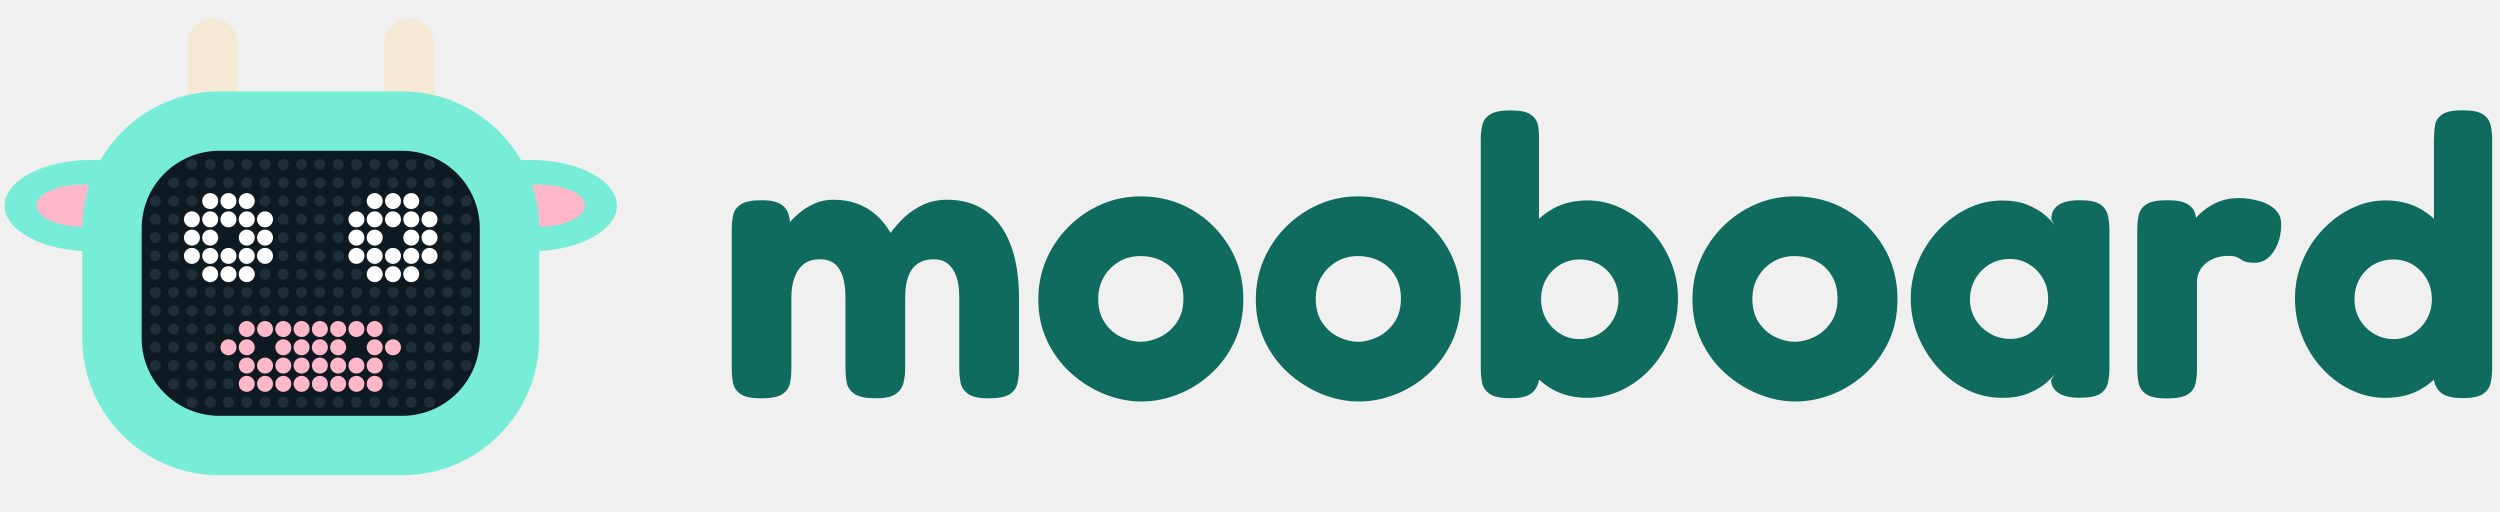
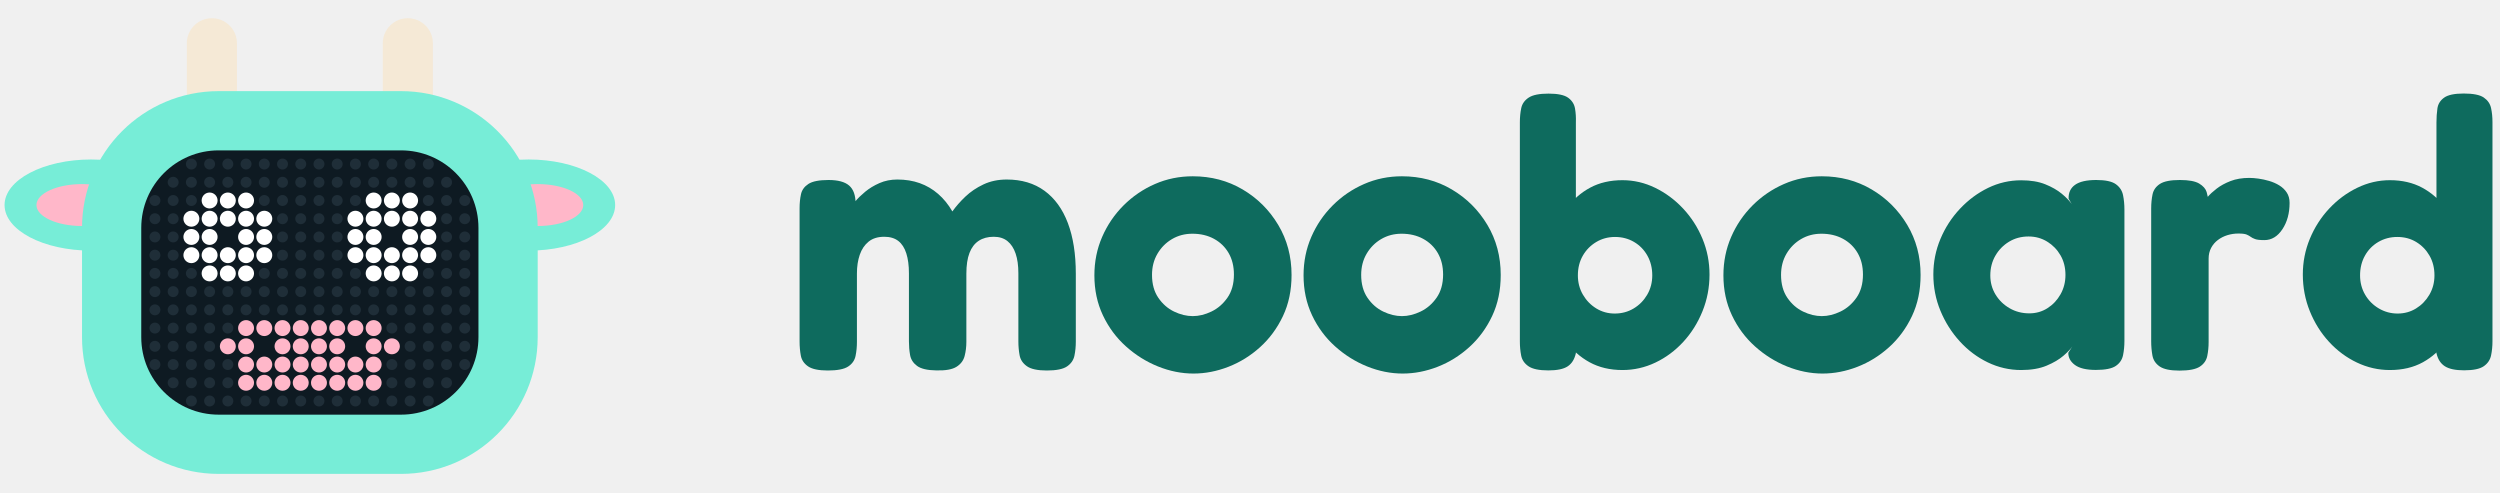
- <svg xmlns="http://www.w3.org/2000/svg" viewBox="0 0 547.1 112" role="img" aria-label="mooboard">
-   <svg x="0" y="0" width="136" height="112" viewBox="0 0 136 112">
+ <svg xmlns="http://www.w3.org/2000/svg" viewBox="0 0 548.64 108" role="img" aria-label="mooboard">
+   <svg x="0.00" y="0.00" width="136.00" height="108.00" viewBox="0 0 136 108">
    <rect x="41" y="4" width="11" height="24" rx="5.5" fill="#F5E9D6" />
    <rect x="84" y="4" width="11" height="24" rx="5.5" fill="#F5E9D6" />
    <ellipse cx="20" cy="45" rx="19" ry="10" fill="#77EDD7" />
    <ellipse cx="18" cy="45" rx="10" ry="4.6" fill="#FFB7C9" />
    <ellipse cx="116" cy="45" rx="19" ry="10" fill="#77EDD7" />
    <ellipse cx="118" cy="45" rx="10" ry="4.6" fill="#FFB7C9" />
    <rect x="18" y="20" width="100" height="84" rx="30" fill="#77EDD7" />
    <rect x="31" y="33" width="74" height="58" rx="17" fill="#0E1A22" />
    <circle cx="42" cy="36" r="1.2" fill="#1F2E38" />
    <circle cx="46" cy="36" r="1.2" fill="#1F2E38" />
    <circle cx="50" cy="36" r="1.2" fill="#1F2E38" />
    <circle cx="54" cy="36" r="1.2" fill="#1F2E38" />
    <circle cx="58" cy="36" r="1.2" fill="#1F2E38" />
    <circle cx="62" cy="36" r="1.2" fill="#1F2E38" />
    <circle cx="66" cy="36" r="1.2" fill="#1F2E38" />
    <circle cx="70" cy="36" r="1.2" fill="#1F2E38" />
    <circle cx="74" cy="36" r="1.2" fill="#1F2E38" />
    <circle cx="78" cy="36" r="1.2" fill="#1F2E38" />
    <circle cx="82" cy="36" r="1.2" fill="#1F2E38" />
    <circle cx="86" cy="36" r="1.2" fill="#1F2E38" />
    <circle cx="90" cy="36" r="1.2" fill="#1F2E38" />
    <circle cx="94" cy="36" r="1.2" fill="#1F2E38" />
    <circle cx="38" cy="40" r="1.2" fill="#1F2E38" />
    <circle cx="42" cy="40" r="1.2" fill="#1F2E38" />
    <circle cx="46" cy="40" r="1.2" fill="#1F2E38" />
    <circle cx="50" cy="40" r="1.2" fill="#1F2E38" />
    <circle cx="54" cy="40" r="1.2" fill="#1F2E38" />
    <circle cx="58" cy="40" r="1.2" fill="#1F2E38" />
    <circle cx="62" cy="40" r="1.2" fill="#1F2E38" />
    <circle cx="66" cy="40" r="1.2" fill="#1F2E38" />
    <circle cx="70" cy="40" r="1.2" fill="#1F2E38" />
    <circle cx="74" cy="40" r="1.2" fill="#1F2E38" />
    <circle cx="78" cy="40" r="1.2" fill="#1F2E38" />
    <circle cx="82" cy="40" r="1.2" fill="#1F2E38" />
    <circle cx="86" cy="40" r="1.2" fill="#1F2E38" />
    <circle cx="90" cy="40" r="1.2" fill="#1F2E38" />
    <circle cx="94" cy="40" r="1.2" fill="#1F2E38" />
    <circle cx="98" cy="40" r="1.2" fill="#1F2E38" />
    <circle cx="34" cy="44" r="1.2" fill="#1F2E38" />
    <circle cx="38" cy="44" r="1.2" fill="#1F2E38" />
    <circle cx="42" cy="44" r="1.2" fill="#1F2E38" />
    <circle cx="46" cy="44" r="1.75" fill="#FFFFFF" />
    <circle cx="50" cy="44" r="1.75" fill="#FFFFFF" />
    <circle cx="54" cy="44" r="1.75" fill="#FFFFFF" />
    <circle cx="58" cy="44" r="1.2" fill="#1F2E38" />
    <circle cx="62" cy="44" r="1.2" fill="#1F2E38" />
    <circle cx="66" cy="44" r="1.2" fill="#1F2E38" />
    <circle cx="70" cy="44" r="1.2" fill="#1F2E38" />
    <circle cx="74" cy="44" r="1.2" fill="#1F2E38" />
    <circle cx="78" cy="44" r="1.2" fill="#1F2E38" />
    <circle cx="82" cy="44" r="1.75" fill="#FFFFFF" />
    <circle cx="86" cy="44" r="1.75" fill="#FFFFFF" />
    <circle cx="90" cy="44" r="1.75" fill="#FFFFFF" />
    <circle cx="94" cy="44" r="1.2" fill="#1F2E38" />
    <circle cx="98" cy="44" r="1.2" fill="#1F2E38" />
    <circle cx="102" cy="44" r="1.2" fill="#1F2E38" />
    <circle cx="34" cy="48" r="1.2" fill="#1F2E38" />
    <circle cx="38" cy="48" r="1.2" fill="#1F2E38" />
    <circle cx="42" cy="48" r="1.75" fill="#FFFFFF" />
    <circle cx="46" cy="48" r="1.75" fill="#FFFFFF" />
    <circle cx="50" cy="48" r="1.75" fill="#FFFFFF" />
    <circle cx="54" cy="48" r="1.75" fill="#FFFFFF" />
    <circle cx="58" cy="48" r="1.75" fill="#FFFFFF" />
    <circle cx="62" cy="48" r="1.2" fill="#1F2E38" />
    <circle cx="66" cy="48" r="1.2" fill="#1F2E38" />
    <circle cx="70" cy="48" r="1.2" fill="#1F2E38" />
    <circle cx="74" cy="48" r="1.2" fill="#1F2E38" />
    <circle cx="78" cy="48" r="1.75" fill="#FFFFFF" />
    <circle cx="82" cy="48" r="1.75" fill="#FFFFFF" />
    <circle cx="86" cy="48" r="1.75" fill="#FFFFFF" />
    <circle cx="90" cy="48" r="1.75" fill="#FFFFFF" />
    <circle cx="94" cy="48" r="1.75" fill="#FFFFFF" />
    <circle cx="98" cy="48" r="1.2" fill="#1F2E38" />
    <circle cx="102" cy="48" r="1.2" fill="#1F2E38" />
    <circle cx="34" cy="52" r="1.2" fill="#1F2E38" />
    <circle cx="38" cy="52" r="1.2" fill="#1F2E38" />
    <circle cx="42" cy="52" r="1.75" fill="#FFFFFF" />
    <circle cx="46" cy="52" r="1.75" fill="#FFFFFF" />
    <circle class="pupil" cx="50" cy="52" r="1.75" fill="#0E1A22" />
    <circle cx="54" cy="52" r="1.75" fill="#FFFFFF" />
    <circle cx="58" cy="52" r="1.75" fill="#FFFFFF" />
    <circle cx="62" cy="52" r="1.2" fill="#1F2E38" />
    <circle cx="66" cy="52" r="1.2" fill="#1F2E38" />
    <circle cx="70" cy="52" r="1.2" fill="#1F2E38" />
    <circle cx="74" cy="52" r="1.2" fill="#1F2E38" />
    <circle cx="78" cy="52" r="1.75" fill="#FFFFFF" />
    <circle cx="82" cy="52" r="1.75" fill="#FFFFFF" />
    <circle class="pupil" cx="86" cy="52" r="1.75" fill="#0E1A22" />
    <circle cx="90" cy="52" r="1.75" fill="#FFFFFF" />
    <circle cx="94" cy="52" r="1.75" fill="#FFFFFF" />
    <circle cx="98" cy="52" r="1.2" fill="#1F2E38" />
    <circle cx="102" cy="52" r="1.2" fill="#1F2E38" />
    <circle cx="34" cy="56" r="1.2" fill="#1F2E38" />
    <circle cx="38" cy="56" r="1.2" fill="#1F2E38" />
    <circle cx="42" cy="56" r="1.75" fill="#FFFFFF" />
    <circle cx="46" cy="56" r="1.75" fill="#FFFFFF" />
    <circle cx="50" cy="56" r="1.75" fill="#FFFFFF" />
    <circle cx="54" cy="56" r="1.75" fill="#FFFFFF" />
    <circle cx="58" cy="56" r="1.75" fill="#FFFFFF" />
    <circle cx="62" cy="56" r="1.2" fill="#1F2E38" />
    <circle cx="66" cy="56" r="1.2" fill="#1F2E38" />
    <circle cx="70" cy="56" r="1.2" fill="#1F2E38" />
    <circle cx="74" cy="56" r="1.2" fill="#1F2E38" />
    <circle cx="78" cy="56" r="1.75" fill="#FFFFFF" />
    <circle cx="82" cy="56" r="1.75" fill="#FFFFFF" />
    <circle cx="86" cy="56" r="1.75" fill="#FFFFFF" />
    <circle cx="90" cy="56" r="1.75" fill="#FFFFFF" />
    <circle cx="94" cy="56" r="1.75" fill="#FFFFFF" />
    <circle cx="98" cy="56" r="1.2" fill="#1F2E38" />
    <circle cx="102" cy="56" r="1.2" fill="#1F2E38" />
    <circle cx="34" cy="60" r="1.2" fill="#1F2E38" />
    <circle cx="38" cy="60" r="1.2" fill="#1F2E38" />
    <circle cx="42" cy="60" r="1.2" fill="#1F2E38" />
    <circle cx="46" cy="60" r="1.75" fill="#FFFFFF" />
    <circle cx="50" cy="60" r="1.75" fill="#FFFFFF" />
    <circle cx="54" cy="60" r="1.75" fill="#FFFFFF" />
    <circle cx="58" cy="60" r="1.2" fill="#1F2E38" />
    <circle cx="62" cy="60" r="1.2" fill="#1F2E38" />
    <circle cx="66" cy="60" r="1.2" fill="#1F2E38" />
    <circle cx="70" cy="60" r="1.2" fill="#1F2E38" />
    <circle cx="74" cy="60" r="1.2" fill="#1F2E38" />
    <circle cx="78" cy="60" r="1.2" fill="#1F2E38" />
    <circle cx="82" cy="60" r="1.75" fill="#FFFFFF" />
    <circle cx="86" cy="60" r="1.75" fill="#FFFFFF" />
    <circle cx="90" cy="60" r="1.75" fill="#FFFFFF" />
    <circle cx="94" cy="60" r="1.2" fill="#1F2E38" />
    <circle cx="98" cy="60" r="1.2" fill="#1F2E38" />
    <circle cx="102" cy="60" r="1.2" fill="#1F2E38" />
    <circle cx="34" cy="64" r="1.2" fill="#1F2E38" />
    <circle cx="38" cy="64" r="1.2" fill="#1F2E38" />
    <circle cx="42" cy="64" r="1.2" fill="#1F2E38" />
    <circle cx="46" cy="64" r="1.2" fill="#1F2E38" />
    <circle cx="50" cy="64" r="1.2" fill="#1F2E38" />
    <circle cx="54" cy="64" r="1.2" fill="#1F2E38" />
    <circle cx="58" cy="64" r="1.2" fill="#1F2E38" />
    <circle cx="62" cy="64" r="1.2" fill="#1F2E38" />
    <circle cx="66" cy="64" r="1.2" fill="#1F2E38" />
    <circle cx="70" cy="64" r="1.2" fill="#1F2E38" />
    <circle cx="74" cy="64" r="1.2" fill="#1F2E38" />
    <circle cx="78" cy="64" r="1.2" fill="#1F2E38" />
    <circle cx="82" cy="64" r="1.2" fill="#1F2E38" />
    <circle cx="86" cy="64" r="1.2" fill="#1F2E38" />
    <circle cx="90" cy="64" r="1.2" fill="#1F2E38" />
    <circle cx="94" cy="64" r="1.2" fill="#1F2E38" />
    <circle cx="98" cy="64" r="1.2" fill="#1F2E38" />
    <circle cx="102" cy="64" r="1.2" fill="#1F2E38" />
    <circle cx="34" cy="68" r="1.2" fill="#1F2E38" />
    <circle cx="38" cy="68" r="1.2" fill="#1F2E38" />
    <circle cx="42" cy="68" r="1.2" fill="#1F2E38" />
    <circle cx="46" cy="68" r="1.2" fill="#1F2E38" />
    <circle cx="50" cy="68" r="1.2" fill="#1F2E38" />
    <circle cx="54" cy="68" r="1.2" fill="#1F2E38" />
    <circle cx="58" cy="68" r="1.2" fill="#1F2E38" />
    <circle cx="62" cy="68" r="1.2" fill="#1F2E38" />
    <circle cx="66" cy="68" r="1.2" fill="#1F2E38" />
    <circle cx="70" cy="68" r="1.2" fill="#1F2E38" />
    <circle cx="74" cy="68" r="1.2" fill="#1F2E38" />
    <circle cx="78" cy="68" r="1.2" fill="#1F2E38" />
    <circle cx="82" cy="68" r="1.2" fill="#1F2E38" />
    <circle cx="86" cy="68" r="1.2" fill="#1F2E38" />
    <circle cx="90" cy="68" r="1.2" fill="#1F2E38" />
    <circle cx="94" cy="68" r="1.2" fill="#1F2E38" />
    <circle cx="98" cy="68" r="1.2" fill="#1F2E38" />
    <circle cx="102" cy="68" r="1.2" fill="#1F2E38" />
    <circle cx="34" cy="72" r="1.2" fill="#1F2E38" />
    <circle cx="38" cy="72" r="1.2" fill="#1F2E38" />
    <circle cx="42" cy="72" r="1.2" fill="#1F2E38" />
    <circle cx="46" cy="72" r="1.2" fill="#1F2E38" />
    <circle cx="50" cy="72" r="1.2" fill="#1F2E38" />
    <circle cx="54" cy="72" r="1.75" fill="#FFB7C9" />
    <circle cx="58" cy="72" r="1.75" fill="#FFB7C9" />
    <circle cx="62" cy="72" r="1.75" fill="#FFB7C9" />
    <circle cx="66" cy="72" r="1.75" fill="#FFB7C9" />
    <circle cx="70" cy="72" r="1.75" fill="#FFB7C9" />
    <circle cx="74" cy="72" r="1.75" fill="#FFB7C9" />
    <circle cx="78" cy="72" r="1.75" fill="#FFB7C9" />
    <circle cx="82" cy="72" r="1.75" fill="#FFB7C9" />
    <circle cx="86" cy="72" r="1.2" fill="#1F2E38" />
    <circle cx="90" cy="72" r="1.2" fill="#1F2E38" />
    <circle cx="94" cy="72" r="1.2" fill="#1F2E38" />
    <circle cx="98" cy="72" r="1.2" fill="#1F2E38" />
    <circle cx="102" cy="72" r="1.2" fill="#1F2E38" />
    <circle cx="34" cy="76" r="1.2" fill="#1F2E38" />
    <circle cx="38" cy="76" r="1.2" fill="#1F2E38" />
    <circle cx="42" cy="76" r="1.2" fill="#1F2E38" />
    <circle cx="46" cy="76" r="1.2" fill="#1F2E38" />
    <circle cx="50" cy="76" r="1.75" fill="#FFB7C9" />
    <circle cx="54" cy="76" r="1.75" fill="#FFB7C9" />
    <circle class="nostril" cx="58" cy="76" r="1.75" fill="#0E1A22" />
    <circle cx="62" cy="76" r="1.75" fill="#FFB7C9" />
    <circle cx="66" cy="76" r="1.75" fill="#FFB7C9" />
    <circle cx="70" cy="76" r="1.75" fill="#FFB7C9" />
    <circle cx="74" cy="76" r="1.75" fill="#FFB7C9" />
    <circle class="nostril" cx="78" cy="76" r="1.75" fill="#0E1A22" />
    <circle cx="82" cy="76" r="1.75" fill="#FFB7C9" />
    <circle cx="86" cy="76" r="1.75" fill="#FFB7C9" />
    <circle cx="90" cy="76" r="1.2" fill="#1F2E38" />
    <circle cx="94" cy="76" r="1.2" fill="#1F2E38" />
    <circle cx="98" cy="76" r="1.2" fill="#1F2E38" />
    <circle cx="102" cy="76" r="1.2" fill="#1F2E38" />
    <circle cx="34" cy="80" r="1.2" fill="#1F2E38" />
    <circle cx="38" cy="80" r="1.2" fill="#1F2E38" />
    <circle cx="42" cy="80" r="1.2" fill="#1F2E38" />
    <circle cx="46" cy="80" r="1.2" fill="#1F2E38" />
    <circle cx="50" cy="80" r="1.2" fill="#1F2E38" />
    <circle cx="54" cy="80" r="1.75" fill="#FFB7C9" />
    <circle cx="58" cy="80" r="1.75" fill="#FFB7C9" />
    <circle cx="62" cy="80" r="1.75" fill="#FFB7C9" />
    <circle cx="66" cy="80" r="1.75" fill="#FFB7C9" />
    <circle cx="70" cy="80" r="1.75" fill="#FFB7C9" />
    <circle cx="74" cy="80" r="1.75" fill="#FFB7C9" />
    <circle cx="78" cy="80" r="1.75" fill="#FFB7C9" />
    <circle cx="82" cy="80" r="1.75" fill="#FFB7C9" />
    <circle cx="86" cy="80" r="1.2" fill="#1F2E38" />
    <circle cx="90" cy="80" r="1.2" fill="#1F2E38" />
    <circle cx="94" cy="80" r="1.2" fill="#1F2E38" />
    <circle cx="98" cy="80" r="1.2" fill="#1F2E38" />
    <circle cx="102" cy="80" r="1.2" fill="#1F2E38" />
    <circle cx="38" cy="84" r="1.2" fill="#1F2E38" />
    <circle cx="42" cy="84" r="1.2" fill="#1F2E38" />
    <circle cx="46" cy="84" r="1.2" fill="#1F2E38" />
    <circle cx="50" cy="84" r="1.2" fill="#1F2E38" />
    <circle cx="54" cy="84" r="1.75" fill="#FFB7C9" />
    <circle cx="58" cy="84" r="1.75" fill="#FFB7C9" />
    <circle cx="62" cy="84" r="1.75" fill="#FFB7C9" />
    <circle cx="66" cy="84" r="1.75" fill="#FFB7C9" />
    <circle cx="70" cy="84" r="1.75" fill="#FFB7C9" />
    <circle cx="74" cy="84" r="1.75" fill="#FFB7C9" />
    <circle cx="78" cy="84" r="1.75" fill="#FFB7C9" />
    <circle cx="82" cy="84" r="1.75" fill="#FFB7C9" />
    <circle cx="86" cy="84" r="1.2" fill="#1F2E38" />
    <circle cx="90" cy="84" r="1.2" fill="#1F2E38" />
    <circle cx="94" cy="84" r="1.2" fill="#1F2E38" />
    <circle cx="98" cy="84" r="1.2" fill="#1F2E38" />
    <circle cx="42" cy="88" r="1.2" fill="#1F2E38" />
    <circle cx="46" cy="88" r="1.2" fill="#1F2E38" />
    <circle cx="50" cy="88" r="1.2" fill="#1F2E38" />
    <circle cx="54" cy="88" r="1.2" fill="#1F2E38" />
    <circle cx="58" cy="88" r="1.2" fill="#1F2E38" />
    <circle cx="62" cy="88" r="1.2" fill="#1F2E38" />
    <circle cx="66" cy="88" r="1.2" fill="#1F2E38" />
    <circle cx="70" cy="88" r="1.2" fill="#1F2E38" />
    <circle cx="74" cy="88" r="1.2" fill="#1F2E38" />
    <circle cx="78" cy="88" r="1.2" fill="#1F2E38" />
    <circle cx="82" cy="88" r="1.2" fill="#1F2E38" />
    <circle cx="86" cy="88" r="1.2" fill="#1F2E38" />
    <circle cx="90" cy="88" r="1.2" fill="#1F2E38" />
    <circle cx="94" cy="88" r="1.2" fill="#1F2E38" />
  </svg>
-   <svg x="158.4" y="22.4" width="388.7" height="67.2" viewBox="0 0 4483 775">
+   <svg x="173.80" y="18.85" width="374.84" height="64.80" viewBox="0 0 4483 775">
    <g fill="#0E6B5E">
      <path transform="translate(-19.75,737.75) scale(1,-1)" d="M114 -9.25Q77.75 -9.25 62.0 1.625Q46.25 12.5 43.0 29.875Q39.75 47.25 39.75 66.5V416.75Q39.75 436.5 43.375 453.25Q47 470 62.875 480.375Q78.75 490.75 115.75 490.75Q153 490.75 169.875 476.125Q186.75 461.5 186.75 428.75L174 417.5Q176.25 422.75 186.0 434.625Q195.75 446.5 211.875 459.875Q228 473.25 249.375 482.625Q270.75 492 296.25 492Q328.5 492 355.125 482.5Q381.75 473 403.375 454.25Q425 435.5 440.75 408.25Q454.75 428 474.875 447.125Q495 466.25 522.25 479.125Q549.5 492 583.5 492Q642 492 682.5 462.5Q723 433 743.875 377.75Q764.75 322.5 764.75 244.75V66.25Q764.75 47 761.125 29.625Q757.5 12.25 741.75 1.5Q726 -9.25 688.75 -9.25Q652.25 -9.25 636.375 2.0Q620.5 13.25 617.25 30.625Q614 48 614 67.25V245.75Q614 276.5 606.75 297.75Q599.5 319 585.375 330.375Q571.25 341.75 549.25 341.75Q526 341.75 509.875 331.125Q493.75 320.5 485.625 299.25Q477.5 278 477.5 245V66Q477.5 46.25 472.875 28.625Q468.25 11 451.625 0.5Q435 -10 398.5 -9Q363.25 -8.5 348.0 2.875Q332.75 14.25 329.75 31.5Q326.75 48.75 326.75 67.25V245.75Q326.75 276.5 319.875 298.125Q313 319.75 298.875 330.75Q284.75 341.75 262 341.75Q236.5 341.75 220.75 328.875Q205 316 197.625 294.375Q190.25 272.75 190.25 245.75V65.5Q190.25 46.25 186.625 28.875Q183 11.5 167.125 1.125Q151.25 -9.25 114 -9.25Z" />
      <path transform="translate(773.25,737.75) scale(1,-1)" d="M280.75 -17.25Q233.75 -17.25 187.5 1.375Q141.25 20 103.25 54.125Q65.25 88.25 42.875 135.625Q20.5 183 20.5 240.5Q20.5 294.5 40.875 341.375Q61.25 388.25 97.0 424.0Q132.75 459.75 179.25 480.125Q225.75 500.5 278.75 500.5Q351 500.5 409.5 466.0Q468 431.5 503.0 372.875Q538 314.25 538 241.5Q538 181.25 515.375 133.5Q492.75 85.75 455.375 52.0Q418 18.25 372.375 0.5Q326.75 -17.25 280.75 -17.25ZM278.75 133.5Q302.75 133.5 327.75 145.5Q352.75 157.5 369.75 181.875Q386.75 206.25 386.75 242.75Q386.75 275 372.875 299.0Q359 323 334.375 336.375Q309.75 349.75 277.75 349.75Q248.25 349.75 224.375 335.75Q200.5 321.75 186.125 297.375Q171.75 273 171.75 241.75Q171.75 205.75 188.375 181.5Q205 157.25 229.75 145.375Q254.5 133.5 278.75 133.5Z" />
      <path transform="translate(1322.25,737.75) scale(1,-1)" d="M280.75 -17.25Q233.75 -17.25 187.5 1.375Q141.25 20 103.25 54.125Q65.25 88.25 42.875 135.625Q20.5 183 20.5 240.5Q20.5 294.5 40.875 341.375Q61.25 388.25 97.0 424.0Q132.75 459.75 179.25 480.125Q225.75 500.5 278.75 500.5Q351 500.5 409.5 466.0Q468 431.5 503.0 372.875Q538 314.25 538 241.5Q538 181.25 515.375 133.5Q492.75 85.75 455.375 52.0Q418 18.25 372.375 0.5Q326.75 -17.25 280.75 -17.25ZM278.75 133.5Q302.75 133.5 327.75 145.5Q352.75 157.5 369.75 181.875Q386.75 206.25 386.75 242.75Q386.75 275 372.875 299.0Q359 323 334.375 336.375Q309.75 349.75 277.75 349.75Q248.25 349.75 224.375 335.75Q200.5 321.75 186.125 297.375Q171.75 273 171.75 241.75Q171.75 205.75 188.375 181.5Q205 157.25 229.75 145.375Q254.5 133.5 278.75 133.5Z" />
      <path transform="translate(1871.25,737.75) scale(1,-1)" d="M308.5 -8Q259.5 -8 222.25 12.375Q185 32.75 160.25 68.0Q135.5 103.25 123.125 148.25Q110.75 193.25 111.5 243.5Q112.25 293 125.0 337.75Q137.75 382.5 162.5 416.75Q187.25 451 223.75 470.625Q260.25 490.25 308.5 490.25Q353.25 490.25 394.375 470.25Q435.5 450.25 467.75 415.75Q500 381.25 518.5 336.625Q537 292 537 242.75Q537 191.75 518.5 146.125Q500 100.5 468.125 65.875Q436.25 31.25 395.125 11.625Q354 -8 308.5 -8ZM288.25 140.25Q315.75 140.25 338.0 153.625Q360.25 167 373.5 189.75Q386.75 212.5 386.75 240.5Q386.75 269.5 373.875 292.375Q361 315.25 338.75 328.25Q316.5 341.25 289 341.25Q261.75 341.25 239.5 327.875Q217.25 314.5 204.375 292.0Q191.5 269.5 191.5 240.5Q191.5 212.5 204.75 189.75Q218 167 239.875 153.625Q261.75 140.25 288.25 140.25ZM114 -9Q77.75 -9 61.875 1.875Q46 12.75 42.625 30.125Q39.25 47.5 39.25 66.75V642.25Q39.25 662.5 42.875 679.5Q46.5 696.5 62.375 707.0Q78.25 717.5 114.5 717.5Q151 717.5 166.0 706.625Q181 695.75 184.0 678.375Q187 661 186.25 641.75V36.25Q181 12.5 164.875 1.75Q148.75 -9 114 -9Z" />
      <path transform="translate(2424.25,737.75) scale(1,-1)" d="M280.75 -17.25Q233.75 -17.25 187.5 1.375Q141.25 20 103.25 54.125Q65.25 88.25 42.875 135.625Q20.5 183 20.5 240.5Q20.5 294.5 40.875 341.375Q61.25 388.25 97.0 424.0Q132.75 459.75 179.25 480.125Q225.75 500.5 278.75 500.5Q351 500.5 409.5 466.0Q468 431.5 503.0 372.875Q538 314.25 538 241.5Q538 181.25 515.375 133.5Q492.75 85.75 455.375 52.0Q418 18.25 372.375 0.5Q326.75 -17.25 280.75 -17.25ZM278.75 133.5Q302.75 133.5 327.75 145.5Q352.75 157.5 369.75 181.875Q386.75 206.25 386.75 242.75Q386.75 275 372.875 299.0Q359 323 334.375 336.375Q309.75 349.75 277.75 349.75Q248.25 349.75 224.375 335.75Q200.5 321.75 186.125 297.375Q171.75 273 171.75 241.75Q171.75 205.75 188.375 181.5Q205 157.25 229.75 145.375Q254.5 133.5 278.75 133.5Z" />
      <path transform="translate(2973.25,737.75) scale(1,-1)" d="M449 -7.75Q411.75 -7.75 394.125 5.25Q376.5 18.25 376.75 37.25L387.25 54Q380.75 44 364.0 29.5Q347.25 15 319.875 3.5Q292.5 -8 253 -8Q207 -8 165.5 12.0Q124 32 91.875 67.25Q59.75 102.5 41.125 147.5Q22.5 192.5 22.5 242.75Q22.5 291.75 41.125 336.125Q59.75 380.5 92.375 415.25Q125 450 166.125 470.0Q207.25 490 253 490Q290.25 490 316.25 479.5Q342.25 469 359.5 454.75Q376.75 440.5 385.75 427.5L377.5 441.75Q376.75 465.5 394.5 478.125Q412.25 490.75 450 490.75Q486.25 490.75 501.5 479.75Q516.75 468.75 520.375 451.0Q524 433.25 524 413.25V68Q524 48.5 520.375 30.875Q516.75 13.25 501.375 2.75Q486 -7.75 449 -7.75ZM274.5 140.75Q300.75 140.75 322.125 154.375Q343.5 168 356.375 190.875Q369.25 213.75 369.25 241.5Q369.25 270.75 356.125 293.25Q343 315.75 321.125 329.125Q299.25 342.5 272.5 342.5Q243.75 342.5 221.125 328.75Q198.5 315 185.25 292.0Q172 269 172 240.25Q172 212.75 185.625 190.25Q199.25 167.75 222.5 154.25Q245.75 140.75 274.5 140.75Z" />
      <path transform="translate(3526.25,737.75) scale(1,-1)" d="M115.5 -9.5Q79.25 -9.5 63.5 1.375Q47.75 12.25 44.5 30.125Q41.25 48 41.25 67.25V416Q41.25 436.25 44.875 453.25Q48.5 470.25 64.25 480.5Q80 490.75 116.5 490.75Q152 490.75 167.5 481.25Q183 471.75 186.75 459.25Q190.5 446.75 190.5 437.75L178.5 431.75Q181 436 189.5 446.25Q198 456.5 213.125 468.125Q228.25 479.75 249.5 488.0Q270.75 496.25 298.75 496.25Q309.5 496.25 323.0 494.375Q336.5 492.5 351.0 488.25Q365.5 484 377.625 476.5Q389.75 469 397.125 457.75Q404.5 446.5 404.5 430.75Q404.5 390 385.625 361.5Q366.75 333 338.25 333Q321.25 333 313.875 335.75Q306.5 338.5 302.375 341.625Q298.25 344.75 291.875 347.5Q285.5 350.25 270.25 350.25Q255.25 350.25 241.375 346.0Q227.5 341.75 216.25 333.25Q205 324.75 198.5 312.375Q192 300 192 284.5V65.25Q192 46 188.375 28.625Q184.75 11.25 168.875 0.875Q153 -9.5 115.5 -9.5Z" />
      <path transform="translate(3939.25,737.75) scale(1,-1)" d="M254.75 -8Q209.5 -8 168.25 11.625Q127 31.25 95.125 65.875Q63.25 100.5 44.75 146.125Q26.25 191.75 26.25 242.75Q26.25 292 44.75 336.625Q63.25 381.25 95.5 415.75Q127.75 450.25 169.0 470.25Q210.25 490.25 254.75 490.25Q303 490.25 339.5 470.625Q376 451 400.75 416.75Q425.5 382.5 438.25 337.75Q451 293 451.75 243.5Q452.5 193.25 440.125 148.25Q427.75 103.25 403.0 68.0Q378.25 32.75 341.375 12.375Q304.5 -8 254.75 -8ZM275 140.25Q301.75 140.25 323.5 153.625Q345.25 167 358.5 189.75Q371.75 212.5 371.75 240.5Q371.75 269.5 358.875 292.0Q346 314.5 324.125 327.875Q302.25 341.25 274.25 341.25Q247 341.25 224.625 328.25Q202.25 315.25 189.375 292.375Q176.5 269.5 176.5 240.5Q176.5 212.5 189.75 189.75Q203 167 225.75 153.625Q248.5 140.25 275 140.25ZM449.5 -8.75Q415.5 -8.75 398.875 2.0Q382.25 12.75 377 36.25V641.75Q377 661.25 379.5 678.625Q382 696 397.125 706.875Q412.25 717.75 448.5 717.75Q485.75 717.75 501.125 707.25Q516.5 696.75 520.25 679.75Q524 662.75 524 642.75V67.25Q524 48 520.375 30.5Q516.75 13 501.375 2.125Q486 -8.75 449.5 -8.75Z" />
    </g>
  </svg>
</svg>
